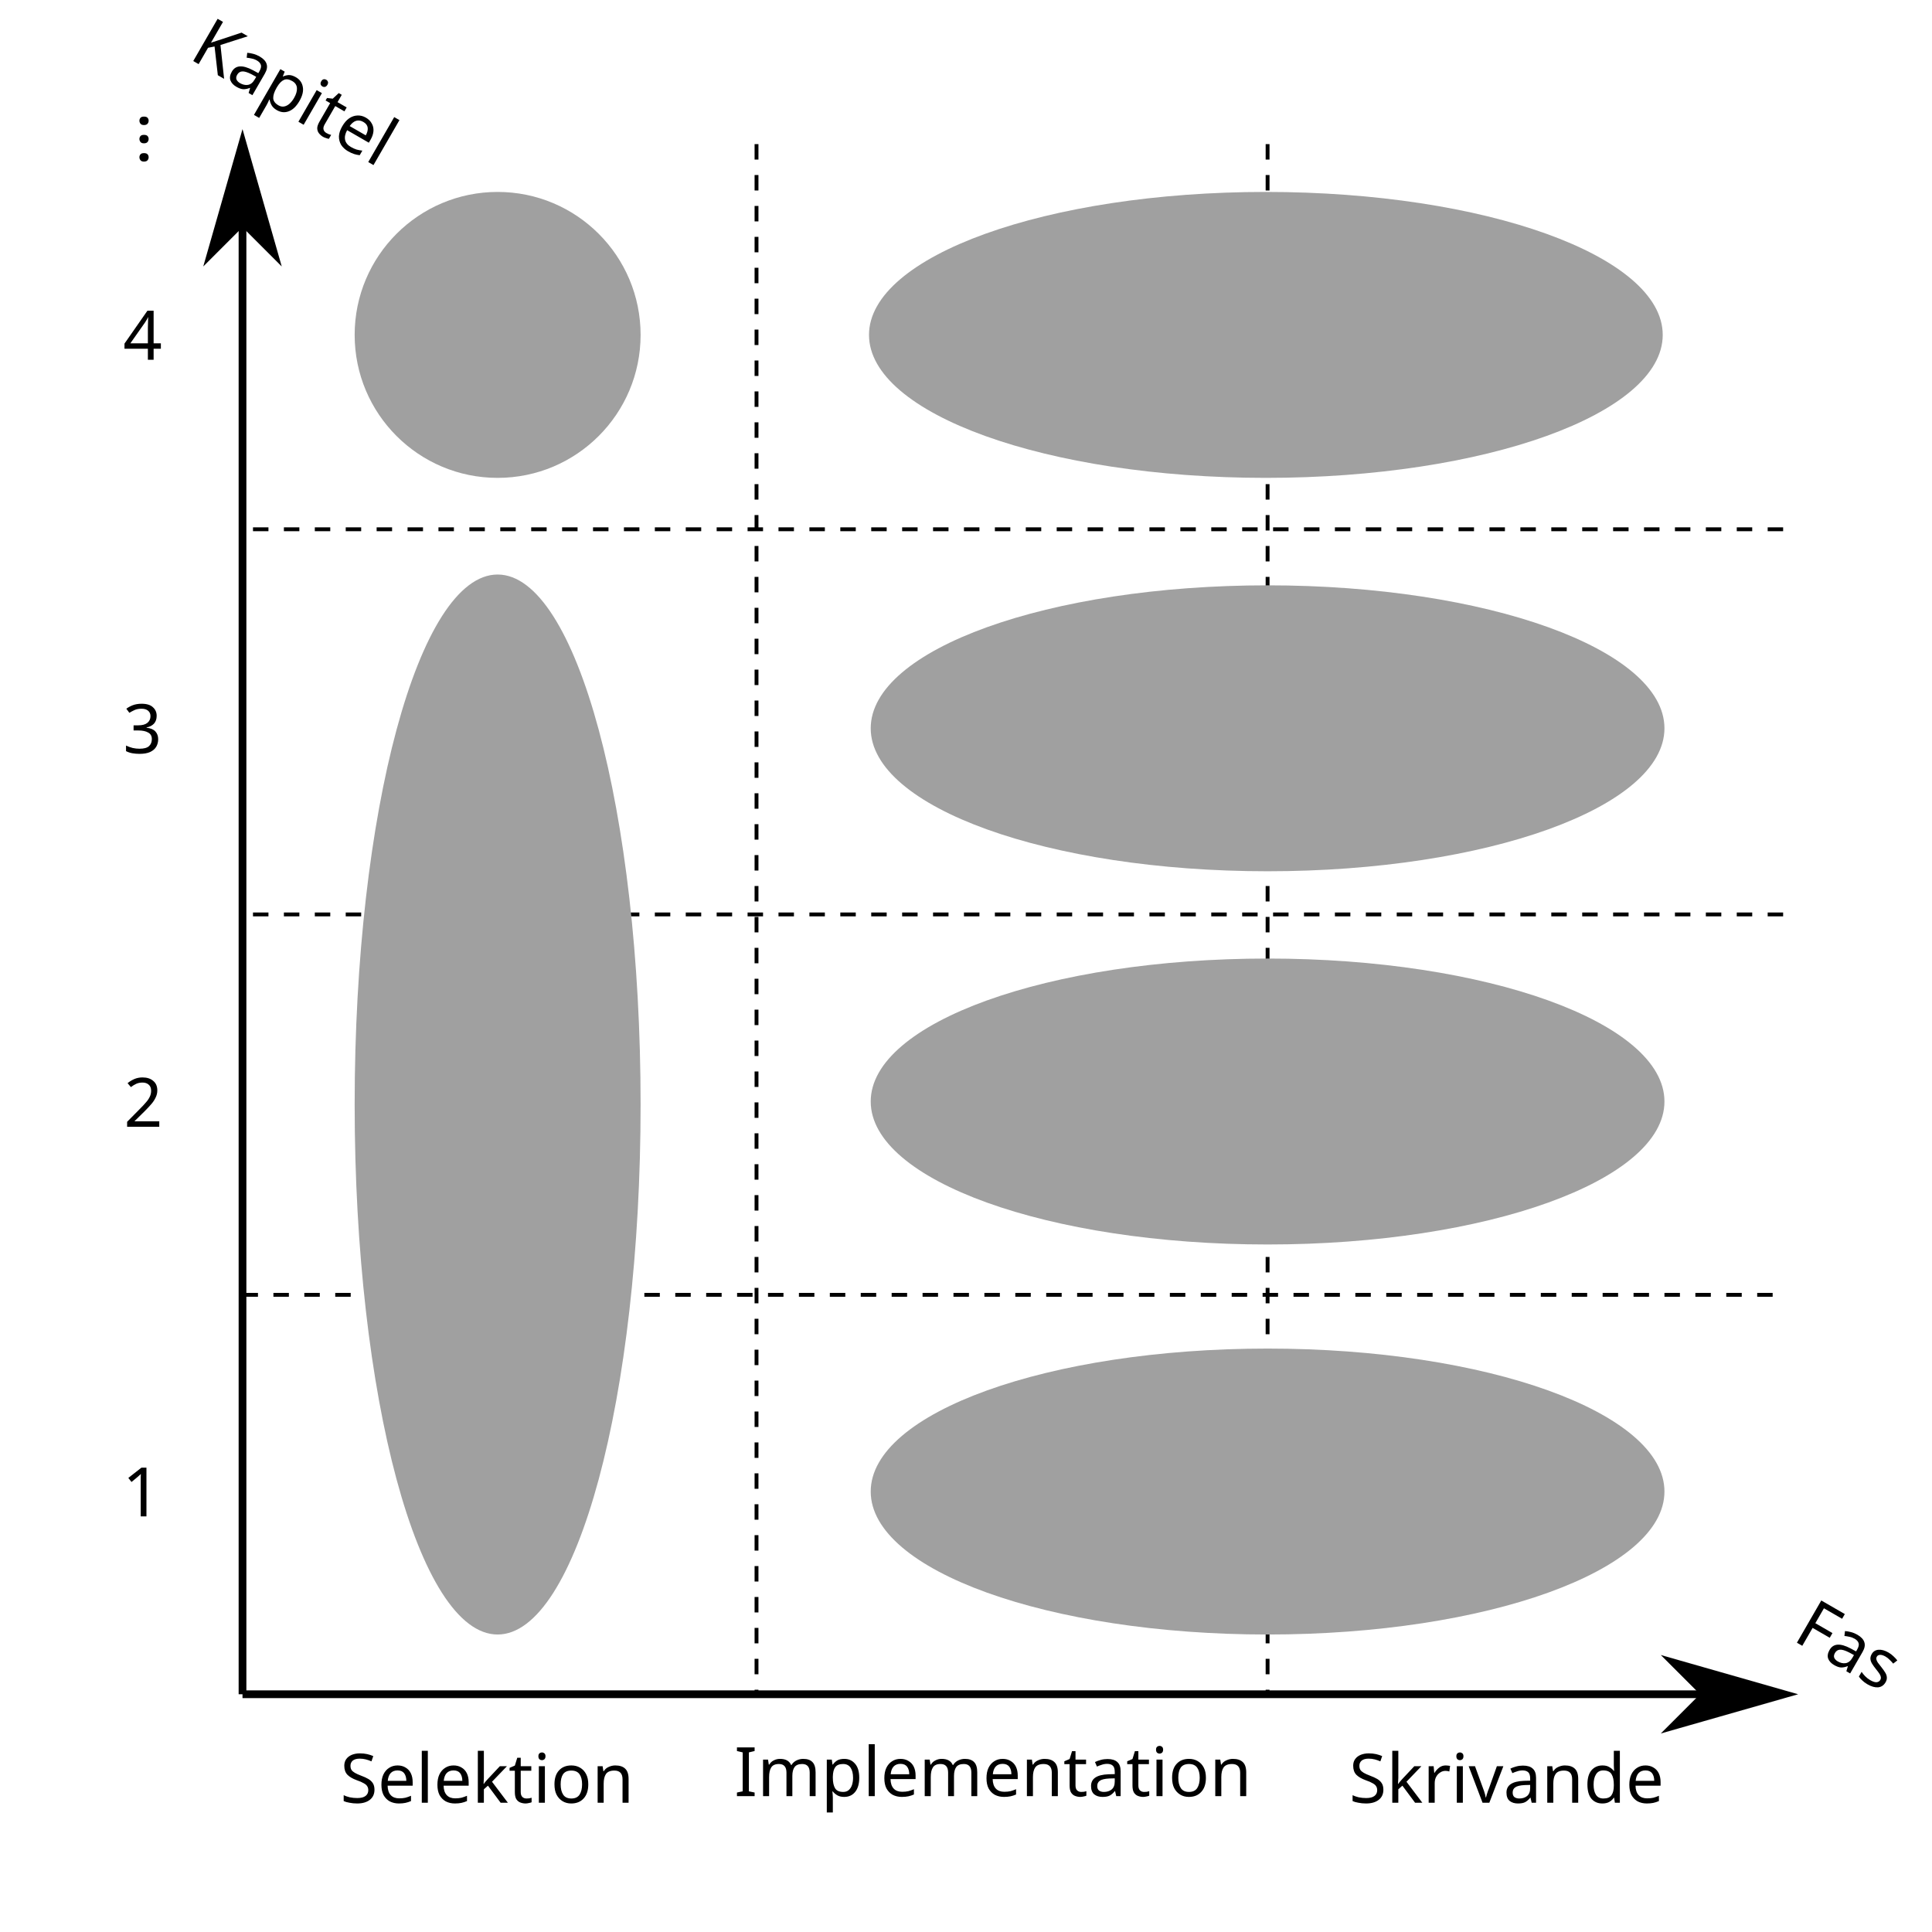
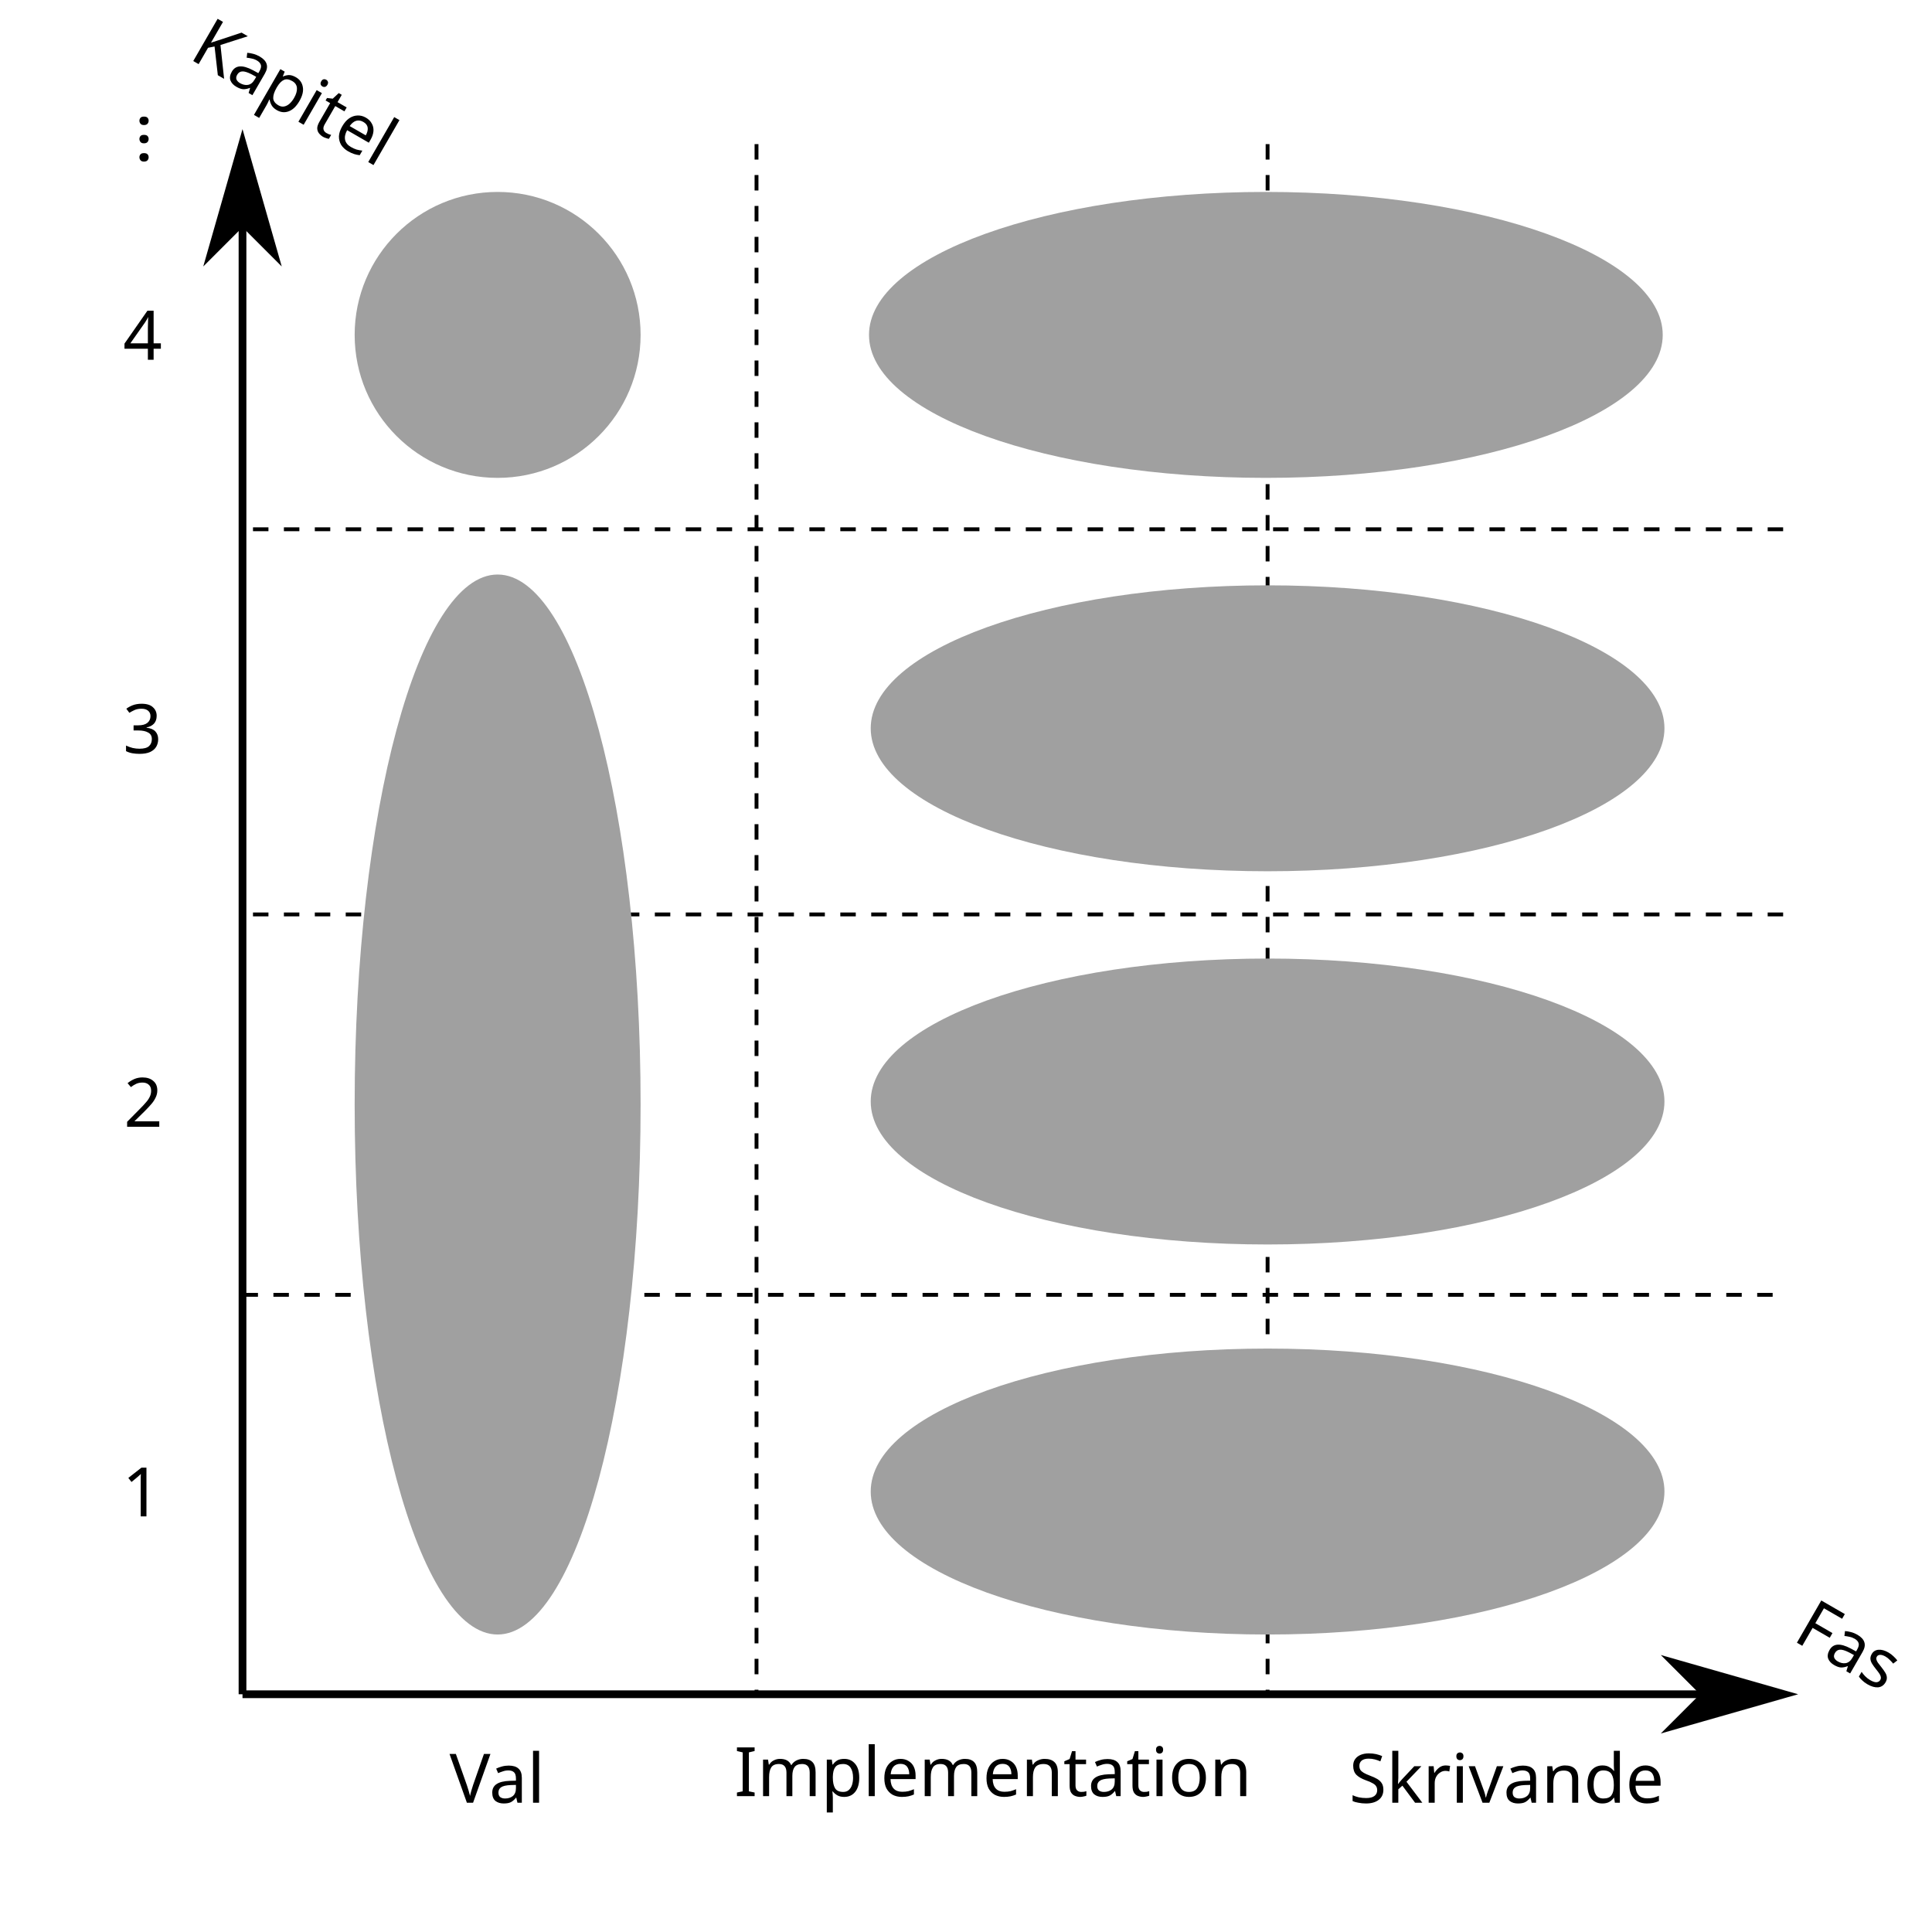
<svg xmlns="http://www.w3.org/2000/svg" width="200mm" height="200mm" viewBox="0 0 200 200" version="1.1" id="svg8">
  <defs id="defs2">
    <marker style="overflow:visible;" id="marker1205" refX="0.0" refY="0.0" orient="auto">
      <path transform="scale(0.8) rotate(180) translate(12.5,0)" style="fill-rule:evenodd;stroke:#000000;stroke-width:1pt;stroke-opacity:1;fill:#000000;fill-opacity:1" d="M 0.0,0.0 L 5.0,-5.0 L -12.5,0.0 L 5.0,5.0 L 0.0,0.0 z " id="path1203" />
    </marker>
    <marker orient="auto" refY="0.0" refX="0.0" id="Arrow1Mend" style="overflow:visible;">
      <path id="path854" d="M 0.0,0.0 L 5.0,-5.0 L -12.5,0.0 L 5.0,5.0 L 0.0,0.0 z " style="fill-rule:evenodd;stroke:#000000;stroke-width:1pt;stroke-opacity:1;fill:#000000;fill-opacity:1" transform="scale(0.4) rotate(180) translate(10,0)" />
    </marker>
    <marker orient="auto" refY="0.0" refX="0.0" id="Arrow2Lend" style="overflow:visible;">
      <path id="path866" style="fill-rule:evenodd;stroke-width:0.625;stroke-linejoin:round;stroke:#000000;stroke-opacity:1;fill:#000000;fill-opacity:1" d="M 8.719,4.034 L -2.207,0.016 L 8.719,-4.002 C 6.973,-1.63 6.983,1.616 8.719,4.034 z " transform="scale(1.1) rotate(180) translate(1,0)" />
    </marker>
    <marker orient="auto" refY="0.0" refX="0.0" id="Arrow1Lend" style="overflow:visible;">
      <path id="path848" d="M 0.0,0.0 L 5.0,-5.0 L -12.5,0.0 L 5.0,5.0 L 0.0,0.0 z " style="fill-rule:evenodd;stroke:#000000;stroke-width:1pt;stroke-opacity:1;fill:#000000;fill-opacity:1" transform="scale(0.8) rotate(180) translate(12.5,0)" />
    </marker>
  </defs>
  <g id="layer1" transform="translate(0,-97)">
    <path style="fill:none;stroke:#000000;stroke-width:0.8;stroke-linecap:butt;stroke-linejoin:miter;stroke-opacity:1;stroke-miterlimit:4;stroke-dasharray:none;marker-end:url(#Arrow1Lend)" d="M 25.104,272.388 V 111.919" id="path841" />
    <path style="fill:none;stroke:#000000;stroke-width:0.8;stroke-linecap:butt;stroke-linejoin:miter;stroke-opacity:1;stroke-miterlimit:4;stroke-dasharray:none;marker-end:url(#marker1205)" d="M 25.104,272.388 H 184.589" id="path843" />
    <path style="fill:none;stroke:#000000;stroke-width:0.4;stroke-linecap:butt;stroke-linejoin:miter;stroke-opacity:1;stroke-miterlimit:4;stroke-dasharray:1.6,1.6;stroke-dashoffset:0" d="M 25.104,231.04 H 184.589" id="path1243" />
    <path style="fill:none;stroke:#000000;stroke-width:0.4;stroke-linecap:butt;stroke-linejoin:miter;stroke-opacity:1;stroke-miterlimit:4;stroke-dasharray:1.6,1.6;stroke-dashoffset:0" d="M 184.589,191.661 H 25.104" id="path1245" />
    <path style="fill:none;stroke:#000000;stroke-width:0.4;stroke-linecap:butt;stroke-linejoin:miter;stroke-opacity:1;stroke-miterlimit:4;stroke-dasharray:1.6,1.6;stroke-dashoffset:0" d="M 184.589,151.79 H 25.104" id="path1247" />
    <path style="fill:none;stroke:#000000;stroke-width:0.4;stroke-linecap:butt;stroke-linejoin:miter;stroke-opacity:1;stroke-miterlimit:4;stroke-dasharray:1.6,1.6;stroke-dashoffset:0" d="M 78.314,111.919 V 272.388" id="path1249" />
    <path style="fill:none;stroke:#000000;stroke-width:0.4;stroke-linecap:butt;stroke-linejoin:miter;stroke-opacity:1;stroke-miterlimit:4;stroke-dasharray:1.6,1.6;stroke-dashoffset:0" d="M 131.22,111.919 V 272.388" id="path1253" />
-     <text xml:space="preserve" style="font-style:normal;font-variant:normal;font-weight:normal;font-stretch:normal;font-size:7.056px;line-height:1.25;font-family:sans-serif;-inkscape-font-specification:'sans-serif, Normal';font-variant-ligatures:normal;font-variant-caps:normal;font-variant-numeric:normal;font-feature-settings:normal;text-align:start;letter-spacing:0px;word-spacing:0px;writing-mode:lr-tb;text-anchor:start;fill:#000000;fill-opacity:1;stroke:none;stroke-width:0.265" x="35.22" y="283.619" id="text1265">
-       <tspan id="tspan1263" x="35.22" y="283.619" style="stroke-width:0.265">Selektion</tspan>
+     <text xml:space="preserve" style="font-style:normal;font-variant:normal;font-weight:normal;font-stretch:normal;font-size:7.056px;line-height:1.25;font-family:sans-serif;-inkscape-font-specification:'sans-serif, Normal';font-variant-ligatures:normal;font-variant-caps:normal;font-variant-numeric:normal;font-feature-settings:normal;text-align:start;letter-spacing:0px;word-spacing:0px;writing-mode:lr-tb;text-anchor:start;fill:#000000;fill-opacity:1;stroke:none;stroke-width:0.265" x="46.537" y="283.619" id="text1265">
+       <tspan id="tspan1263" x="46.537" y="283.619" style="stroke-width:0.265">Val</tspan>
    </text>
    <text xml:space="preserve" style="font-style:normal;font-variant:normal;font-weight:normal;font-stretch:normal;font-size:7.056px;line-height:1.25;font-family:sans-serif;-inkscape-font-specification:'sans-serif, Normal';font-variant-ligatures:normal;font-variant-caps:normal;font-variant-numeric:normal;font-feature-settings:normal;text-align:start;letter-spacing:0px;word-spacing:0px;writing-mode:lr-tb;text-anchor:start;fill:#000000;fill-opacity:1;stroke:none;stroke-width:0.265" x="76.006" y="282.936" id="text1269">
      <tspan id="tspan1267" x="76.006" y="282.936" style="stroke-width:0.265">Implementation</tspan>
    </text>
    <text xml:space="preserve" style="font-style:normal;font-variant:normal;font-weight:normal;font-stretch:normal;font-size:7.056px;line-height:1.25;font-family:sans-serif;-inkscape-font-specification:'sans-serif, Normal';font-variant-ligatures:normal;font-variant-caps:normal;font-variant-numeric:normal;font-feature-settings:normal;text-align:start;letter-spacing:0px;word-spacing:0px;writing-mode:lr-tb;text-anchor:start;fill:#000000;fill-opacity:1;stroke:none;stroke-width:0.265" x="139.662" y="283.619" id="text1273">
      <tspan id="tspan1271" x="139.662" y="283.619" style="stroke-width:0.265">Skrivande</tspan>
    </text>
    <text xml:space="preserve" style="font-style:normal;font-variant:normal;font-weight:normal;font-stretch:normal;font-size:7.056px;line-height:1.25;font-family:sans-serif;-inkscape-font-specification:'sans-serif, Normal';font-variant-ligatures:normal;font-variant-caps:normal;font-variant-numeric:normal;font-feature-settings:normal;text-align:start;letter-spacing:0px;word-spacing:0px;writing-mode:lr-tb;text-anchor:start;fill:#000000;fill-opacity:1;stroke:none;stroke-width:0.265" x="12.66" y="253.975" id="text1277">
      <tspan id="tspan1275" x="12.66" y="253.975" style="stroke-width:0.265">1</tspan>
    </text>
    <text xml:space="preserve" style="font-style:normal;font-variant:normal;font-weight:normal;font-stretch:normal;font-size:7.056px;line-height:1.25;font-family:sans-serif;-inkscape-font-specification:'sans-serif, Normal';font-variant-ligatures:normal;font-variant-caps:normal;font-variant-numeric:normal;font-feature-settings:normal;text-align:start;letter-spacing:0px;word-spacing:0px;writing-mode:lr-tb;text-anchor:start;fill:#000000;fill-opacity:1;stroke:none;stroke-width:0.265" x="12.817" y="213.646" id="text1281">
      <tspan id="tspan1279" x="12.817" y="213.646" style="stroke-width:0.265">2</tspan>
    </text>
    <text xml:space="preserve" style="font-style:normal;font-variant:normal;font-weight:normal;font-stretch:normal;font-size:7.056px;line-height:1.25;font-family:sans-serif;-inkscape-font-specification:'sans-serif, Normal';font-variant-ligatures:normal;font-variant-caps:normal;font-variant-numeric:normal;font-feature-settings:normal;text-align:start;letter-spacing:0px;word-spacing:0px;writing-mode:lr-tb;text-anchor:start;fill:#000000;fill-opacity:1;stroke:none;stroke-width:0.265" x="12.736" y="174.961" id="text1285">
      <tspan id="tspan1283" x="12.736" y="174.961" style="stroke-width:0.265">3</tspan>
    </text>
    <text xml:space="preserve" style="font-style:normal;font-variant:normal;font-weight:normal;font-stretch:normal;font-size:7.056px;line-height:1.25;font-family:sans-serif;-inkscape-font-specification:'sans-serif, Normal';font-variant-ligatures:normal;font-variant-caps:normal;font-variant-numeric:normal;font-feature-settings:normal;text-align:start;letter-spacing:0px;word-spacing:0px;writing-mode:lr-tb;text-anchor:start;fill:#000000;fill-opacity:1;stroke:none;stroke-width:0.265" x="12.748" y="134.241" id="text1289">
      <tspan id="tspan1287" x="12.748" y="134.241" style="stroke-width:0.265">4</tspan>
    </text>
    <text xml:space="preserve" style="font-style:normal;font-variant:normal;font-weight:normal;font-stretch:normal;font-size:7.056px;line-height:1.25;font-family:sans-serif;-inkscape-font-specification:'sans-serif, Normal';font-variant-ligatures:normal;font-variant-caps:normal;font-variant-numeric:normal;font-feature-settings:normal;text-align:start;letter-spacing:0px;word-spacing:0px;writing-mode:lr-tb;text-anchor:start;fill:#000000;fill-opacity:1;stroke:none;stroke-width:0.265" x="108.555" y="-14.529" id="text1311" transform="rotate(90)">
      <tspan id="tspan1309" x="108.555" y="-14.529" style="stroke-width:0.265">...</tspan>
    </text>
    <text xml:space="preserve" style="font-style:normal;font-variant:normal;font-weight:normal;font-stretch:normal;font-size:7.056px;line-height:1.25;font-family:sans-serif;-inkscape-font-specification:'sans-serif, Normal';font-variant-ligatures:normal;font-variant-caps:normal;font-variant-numeric:normal;font-feature-settings:normal;text-align:start;letter-spacing:0px;word-spacing:0px;writing-mode:lr-tb;text-anchor:start;fill:#000000;fill-opacity:1;stroke:none;stroke-width:0.265" x="68.298" y="79.471" id="text1315" transform="rotate(30)">
      <tspan id="tspan1313" x="68.298" y="79.471" style="stroke-width:0.265">Kapitel</tspan>
    </text>
    <text xml:space="preserve" style="font-style:normal;font-variant:normal;font-weight:normal;font-stretch:normal;font-size:7.056px;line-height:1.25;font-family:sans-serif;-inkscape-font-specification:'sans-serif, Normal';font-variant-ligatures:normal;font-variant-caps:normal;font-variant-numeric:normal;font-feature-settings:normal;text-align:start;letter-spacing:0px;word-spacing:0px;writing-mode:lr-tb;text-anchor:start;fill:#000000;fill-opacity:1;stroke:none;stroke-width:0.265" x="293.933" y="138.266" id="text1319" transform="rotate(30)">
      <tspan id="tspan1317" x="293.933" y="138.266" style="stroke-width:0.265">Fas</tspan>
    </text>
    <ellipse style="fill:#a0a0a0;fill-opacity:1;stroke:none;stroke-width:0.4;stroke-miterlimit:4;stroke-dasharray:1.6, 1.6;stroke-dashoffset:0;stroke-opacity:1" id="path1323-3-6-5" cx="51.514" cy="131.669" rx="14.8" ry="14.8" />
    <ellipse style="fill:#a0a0a0;fill-opacity:1;stroke:none;stroke-width:0.4;stroke-miterlimit:4;stroke-dasharray:1.6, 1.6;stroke-dashoffset:0;stroke-opacity:1" id="path1323-3-6-5-7-0" cx="131.042" cy="131.669" rx="41.083" ry="14.8" />
    <ellipse style="fill:#a0a0a0;fill-opacity:1;stroke:none;stroke-width:0.4;stroke-miterlimit:4;stroke-dasharray:1.6, 1.6;stroke-dashoffset:0;stroke-opacity:1" id="path1323-3-6-5-7-1" cx="51.514" cy="211.339" rx="14.8" ry="54.865" />
    <ellipse style="fill:#a0a0a0;fill-opacity:1;stroke:none;stroke-width:0.4;stroke-miterlimit:4;stroke-dasharray:1.6, 1.6;stroke-dashoffset:0;stroke-opacity:1" id="path1323-3-6-5-7-0-0" cx="131.22" cy="172.393" rx="41.083" ry="14.8" />
    <ellipse style="fill:#a0a0a0;fill-opacity:1;stroke:none;stroke-width:0.4;stroke-miterlimit:4;stroke-dasharray:1.6, 1.6;stroke-dashoffset:0;stroke-opacity:1" id="path1323-3-6-5-7-0-8" cx="131.22" cy="211.028" rx="41.083" ry="14.8" />
    <ellipse style="fill:#a0a0a0;fill-opacity:1;stroke:none;stroke-width:0.4;stroke-miterlimit:4;stroke-dasharray:1.6, 1.6;stroke-dashoffset:0;stroke-opacity:1" id="path1323-3-6-5-7-0-4" cx="131.22" cy="251.404" rx="41.083" ry="14.8" />
  </g>
</svg>
